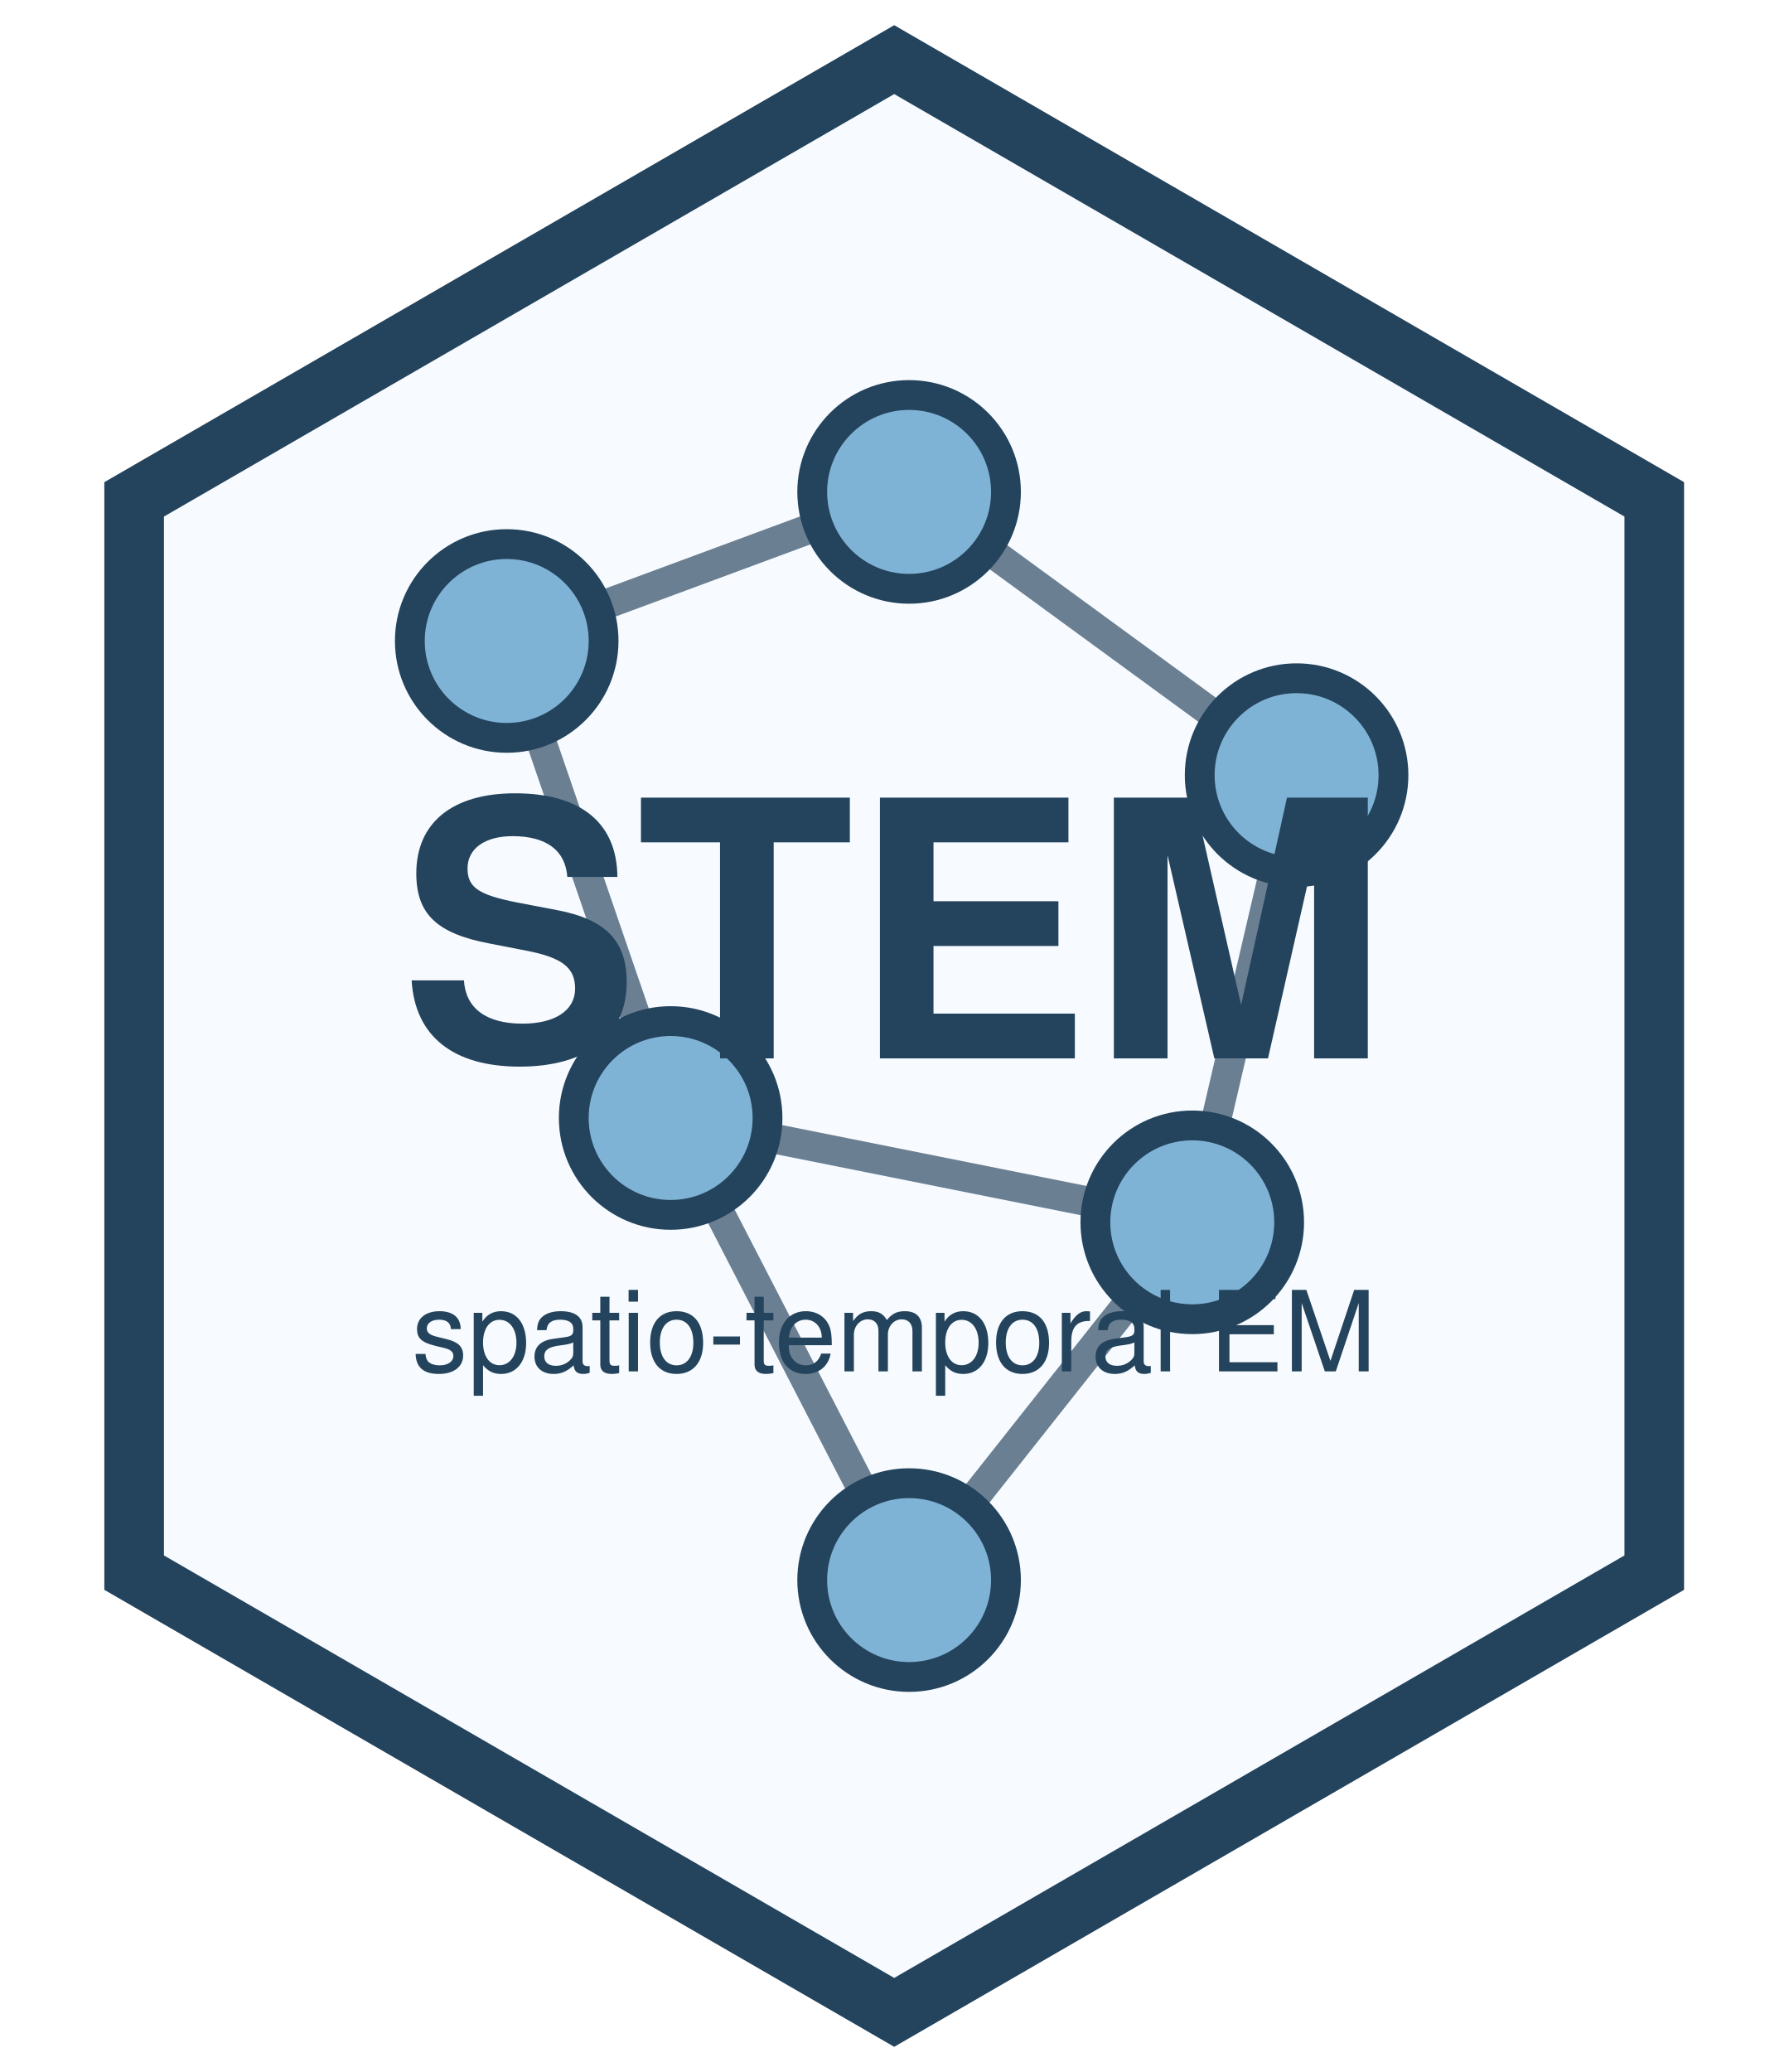
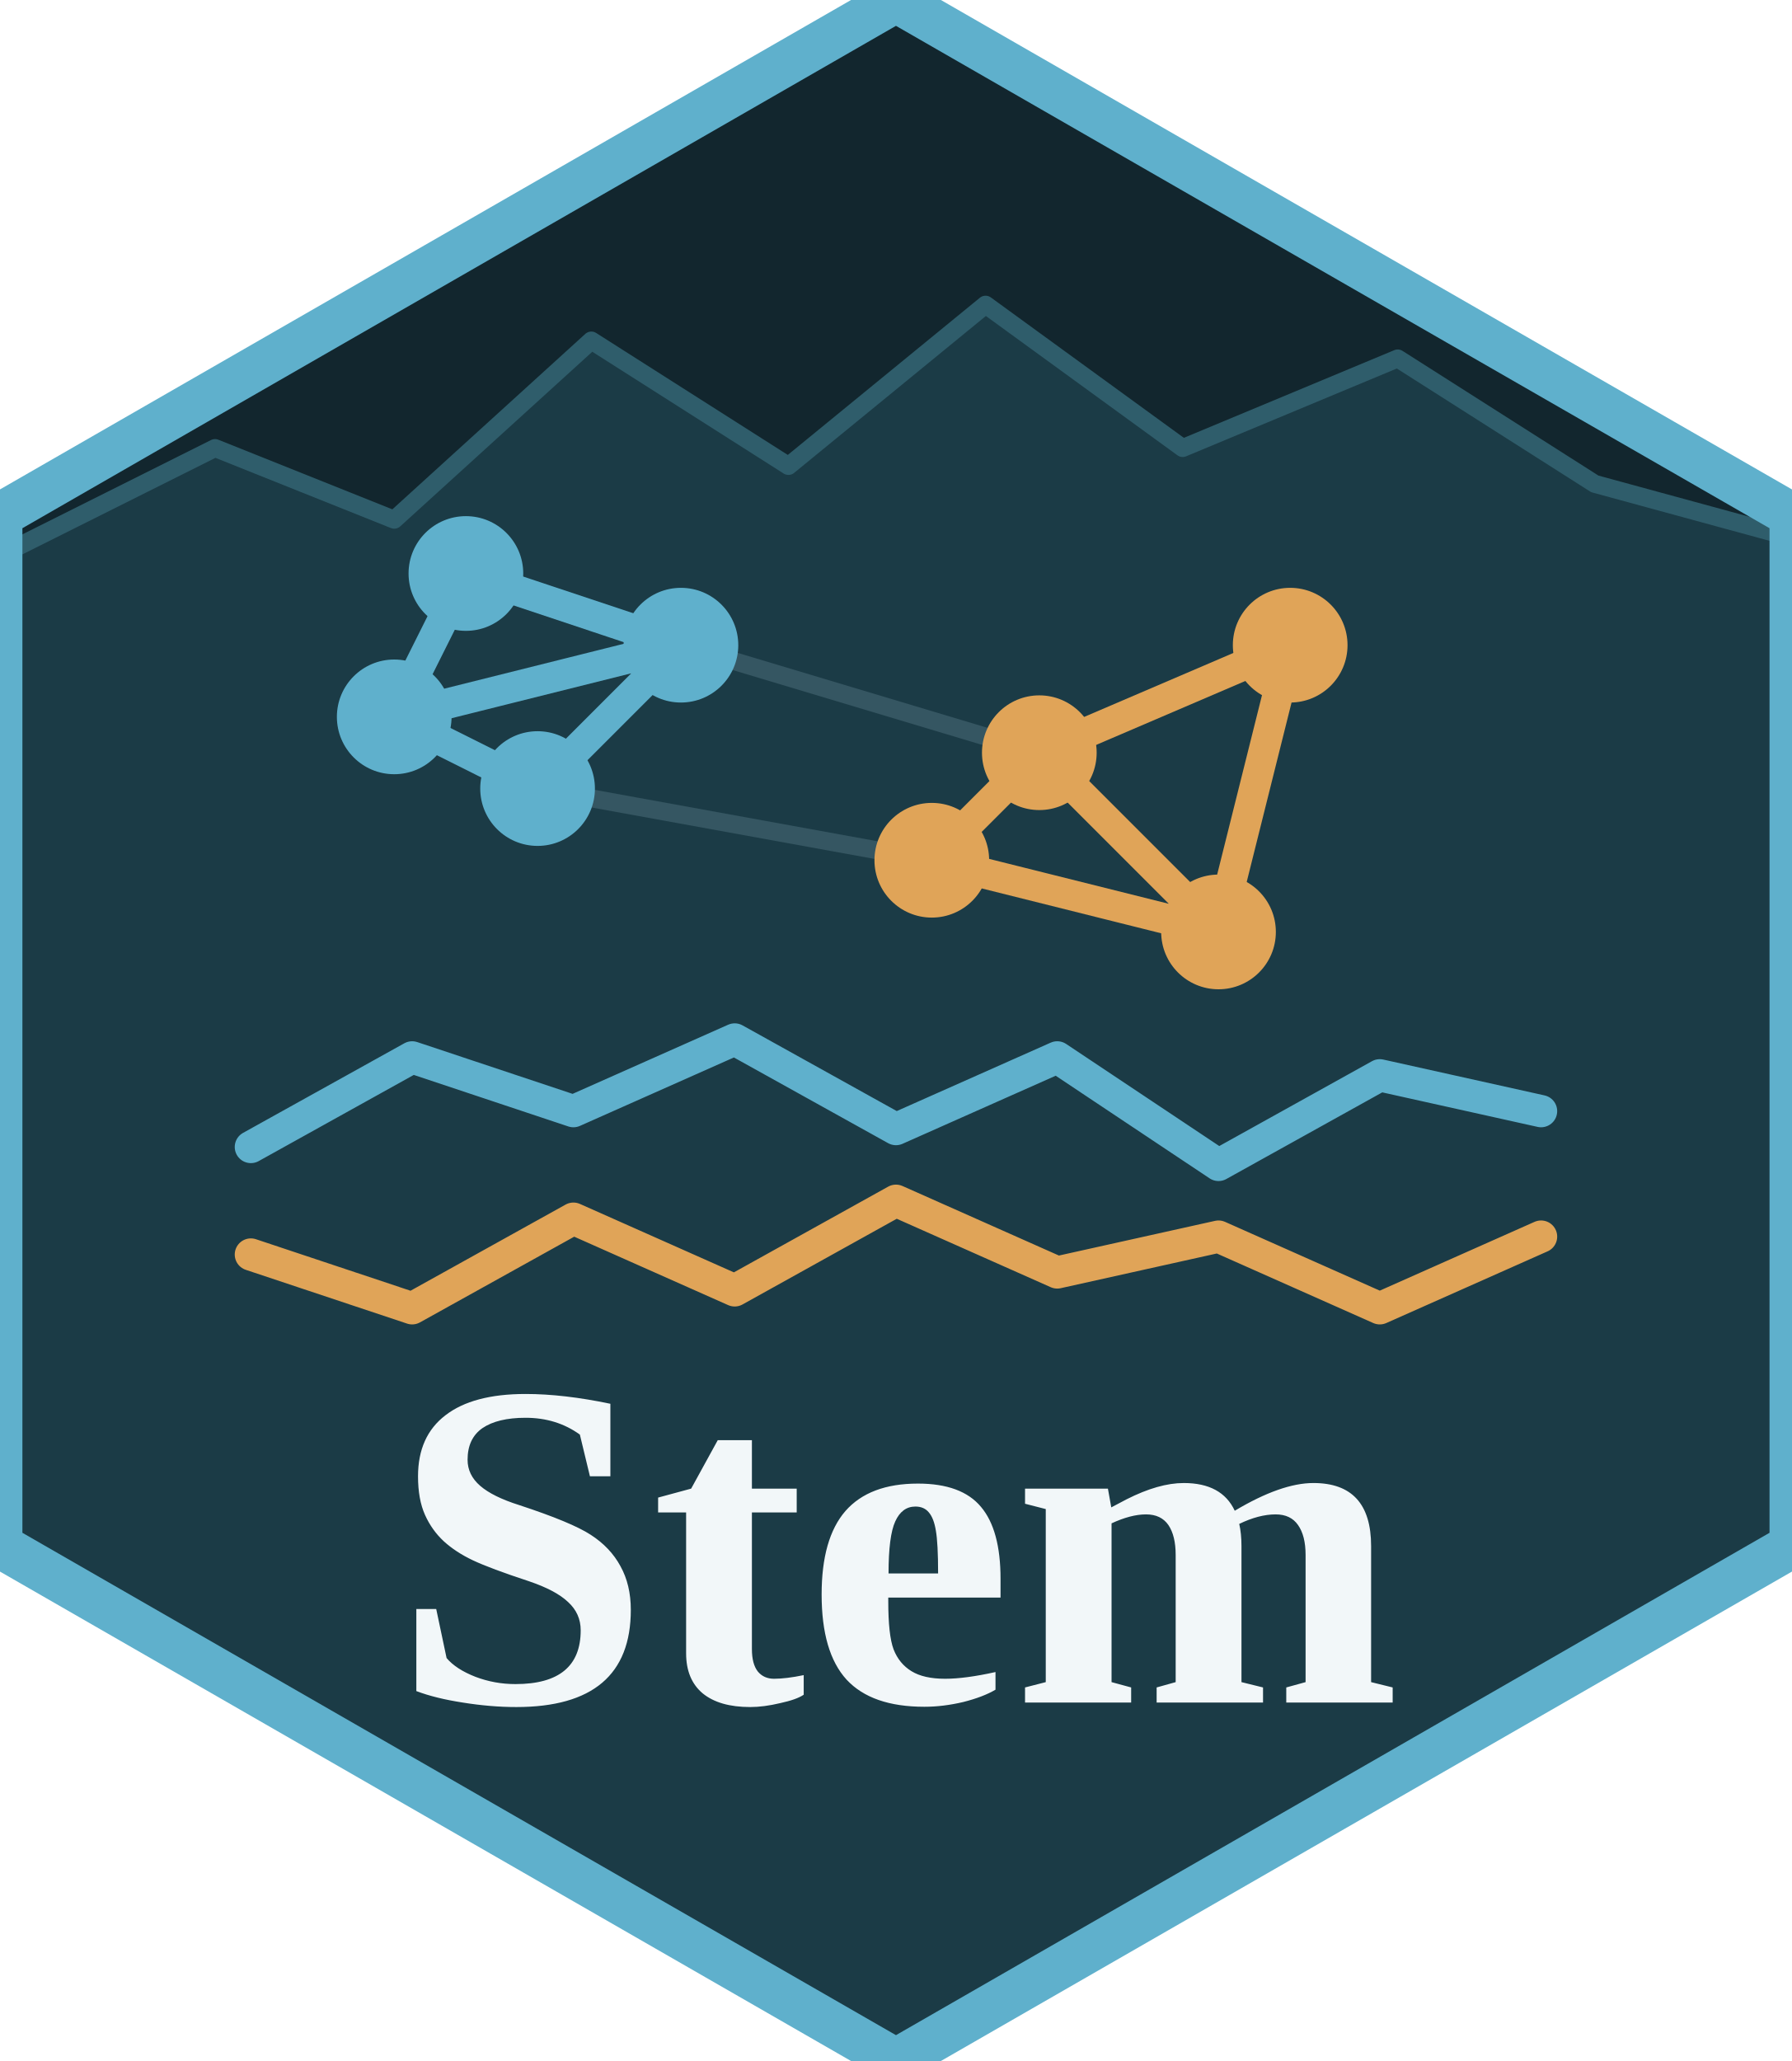
- <svg xmlns="http://www.w3.org/2000/svg" width="240" height="278" viewBox="0 0 240 278" role="img" aria-labelledby="title desc">
-   <polygon points="120,8 222,67 222,211 120,270 18,211 18,67" fill="#f7fbff" stroke="#24435c" stroke-width="8" />
-   <g stroke="#5b7186" stroke-width="4" opacity="0.9">
-     <line x1="68" y1="86" x2="122" y2="66" />
-     <line x1="122" y1="66" x2="174" y2="104" />
-     <line x1="68" y1="86" x2="90" y2="150" />
-     <line x1="90" y1="150" x2="160" y2="164" />
-     <line x1="174" y1="104" x2="160" y2="164" />
-     <line x1="90" y1="150" x2="122" y2="212" />
-     <line x1="160" y1="164" x2="122" y2="212" />
+ <svg xmlns="http://www.w3.org/2000/svg" viewBox="0 0 100 115" width="240" height="276" role="img" aria-labelledby="logo-title logo-desc">
+   <defs>
+     <clipPath id="stem-hex">
+       <path d="M50 0 L100 28.75 L100 86.25 L50 115 L0 86.25 L0 28.75 Z" />
+     </clipPath>
+   </defs>
+   <path d="M50 0 L100 28.75 L100 86.25 L50 115 L0 86.25 L0 28.75 Z" fill="#12262e" />
+   <g clip-path="url(#stem-hex)">
+     <path d="M0 31 L12 25 L22 29 L33 19 L44 26 L55 17 L66 25 L78 20 L89 27 L100 30            L100 86.25 L50 115 L0 86.25 Z" fill="#1b3b46" />
+     <path d="M0 31 L12 25 L22 29 L33 19 L44 26 L55 17 L66 25 L78 20 L89 27 L100 30" fill="none" stroke="#2f5d6b" stroke-width="1" stroke-linejoin="round" />
+     <g stroke="#4a6b78" stroke-width="1" opacity=".55">
+       <line x1="38" y1="36" x2="58" y2="42" />
+       <line x1="30" y1="44" x2="52" y2="48" />
+     </g>
+     <g stroke="#5fb0cc" stroke-width="1.7" stroke-linecap="round">
+       <line x1="26" y1="32" x2="38" y2="36" />
+       <line x1="38" y1="36" x2="22" y2="40" />
+       <line x1="22" y1="40" x2="30" y2="44" />
+       <line x1="30" y1="44" x2="38" y2="36" />
+       <line x1="26" y1="32" x2="22" y2="40" />
+     </g>
+     <g stroke="#e0a458" stroke-width="1.7" stroke-linecap="round">
+       <line x1="58" y1="42" x2="72" y2="36" />
+       <line x1="58" y1="42" x2="52" y2="48" />
+       <line x1="52" y1="48" x2="68" y2="52" />
+       <line x1="68" y1="52" x2="72" y2="36" />
+       <line x1="58" y1="42" x2="68" y2="52" />
+     </g>
+     <g fill="#5fb0cc">
+       <circle cx="26" cy="32" r="3.2" />
+       <circle cx="38" cy="36" r="3.2" />
+       <circle cx="22" cy="40" r="3.2" />
+       <circle cx="30" cy="44" r="3.2" />
+     </g>
+     <g fill="#e0a458">
+       <circle cx="58" cy="42" r="3.2" />
+       <circle cx="72" cy="36" r="3.2" />
+       <circle cx="52" cy="48" r="3.2" />
+       <circle cx="68" cy="52" r="3.2" />
+     </g>
+     <g fill="none" stroke-width="1.8" stroke-linejoin="round" stroke-linecap="round">
+       <path d="M14 64 L23 59 L32 62 L41 58 L50 63 L59 59 L68 65 L77 60 L86 62" stroke="#5fb0cc" />
+       <path d="M14 70 L23 73 L32 68 L41 72 L50 67 L59 71 L68 69 L77 73 L86 69" stroke="#e0a458" />
+     </g>
+     <text x="50" y="95" text-anchor="middle" textLength="60" lengthAdjust="spacingAndGlyphs" fill="#f2f7f9" font-family="Georgia,'Times New Roman',Times,serif" font-size="26" font-weight="700">Stem</text>
  </g>
-   <g fill="#7fb3d5" stroke="#24435c" stroke-width="4">
-     <circle cx="68" cy="86" r="13" />
-     <circle cx="122" cy="66" r="13" />
-     <circle cx="174" cy="104" r="13" />
-     <circle cx="90" cy="150" r="13" />
-     <circle cx="160" cy="164" r="13" />
-     <circle cx="122" cy="212" r="13" />
-   </g>
-   <text x="120" y="142" text-anchor="middle" font-family="Helvetica, Arial, sans-serif" font-size="48" font-weight="700" fill="#24435c">STEM</text>
-   <text x="120" y="184" text-anchor="middle" font-family="Helvetica, Arial, sans-serif" font-size="15" fill="#24435c">spatio-temporal EM</text>
+   <path d="M50 0 L100 28.75 L100 86.25 L50 115 L0 86.25 L0 28.75 Z" fill="none" stroke="#5fb0cc" stroke-width="2.5" />
</svg>
